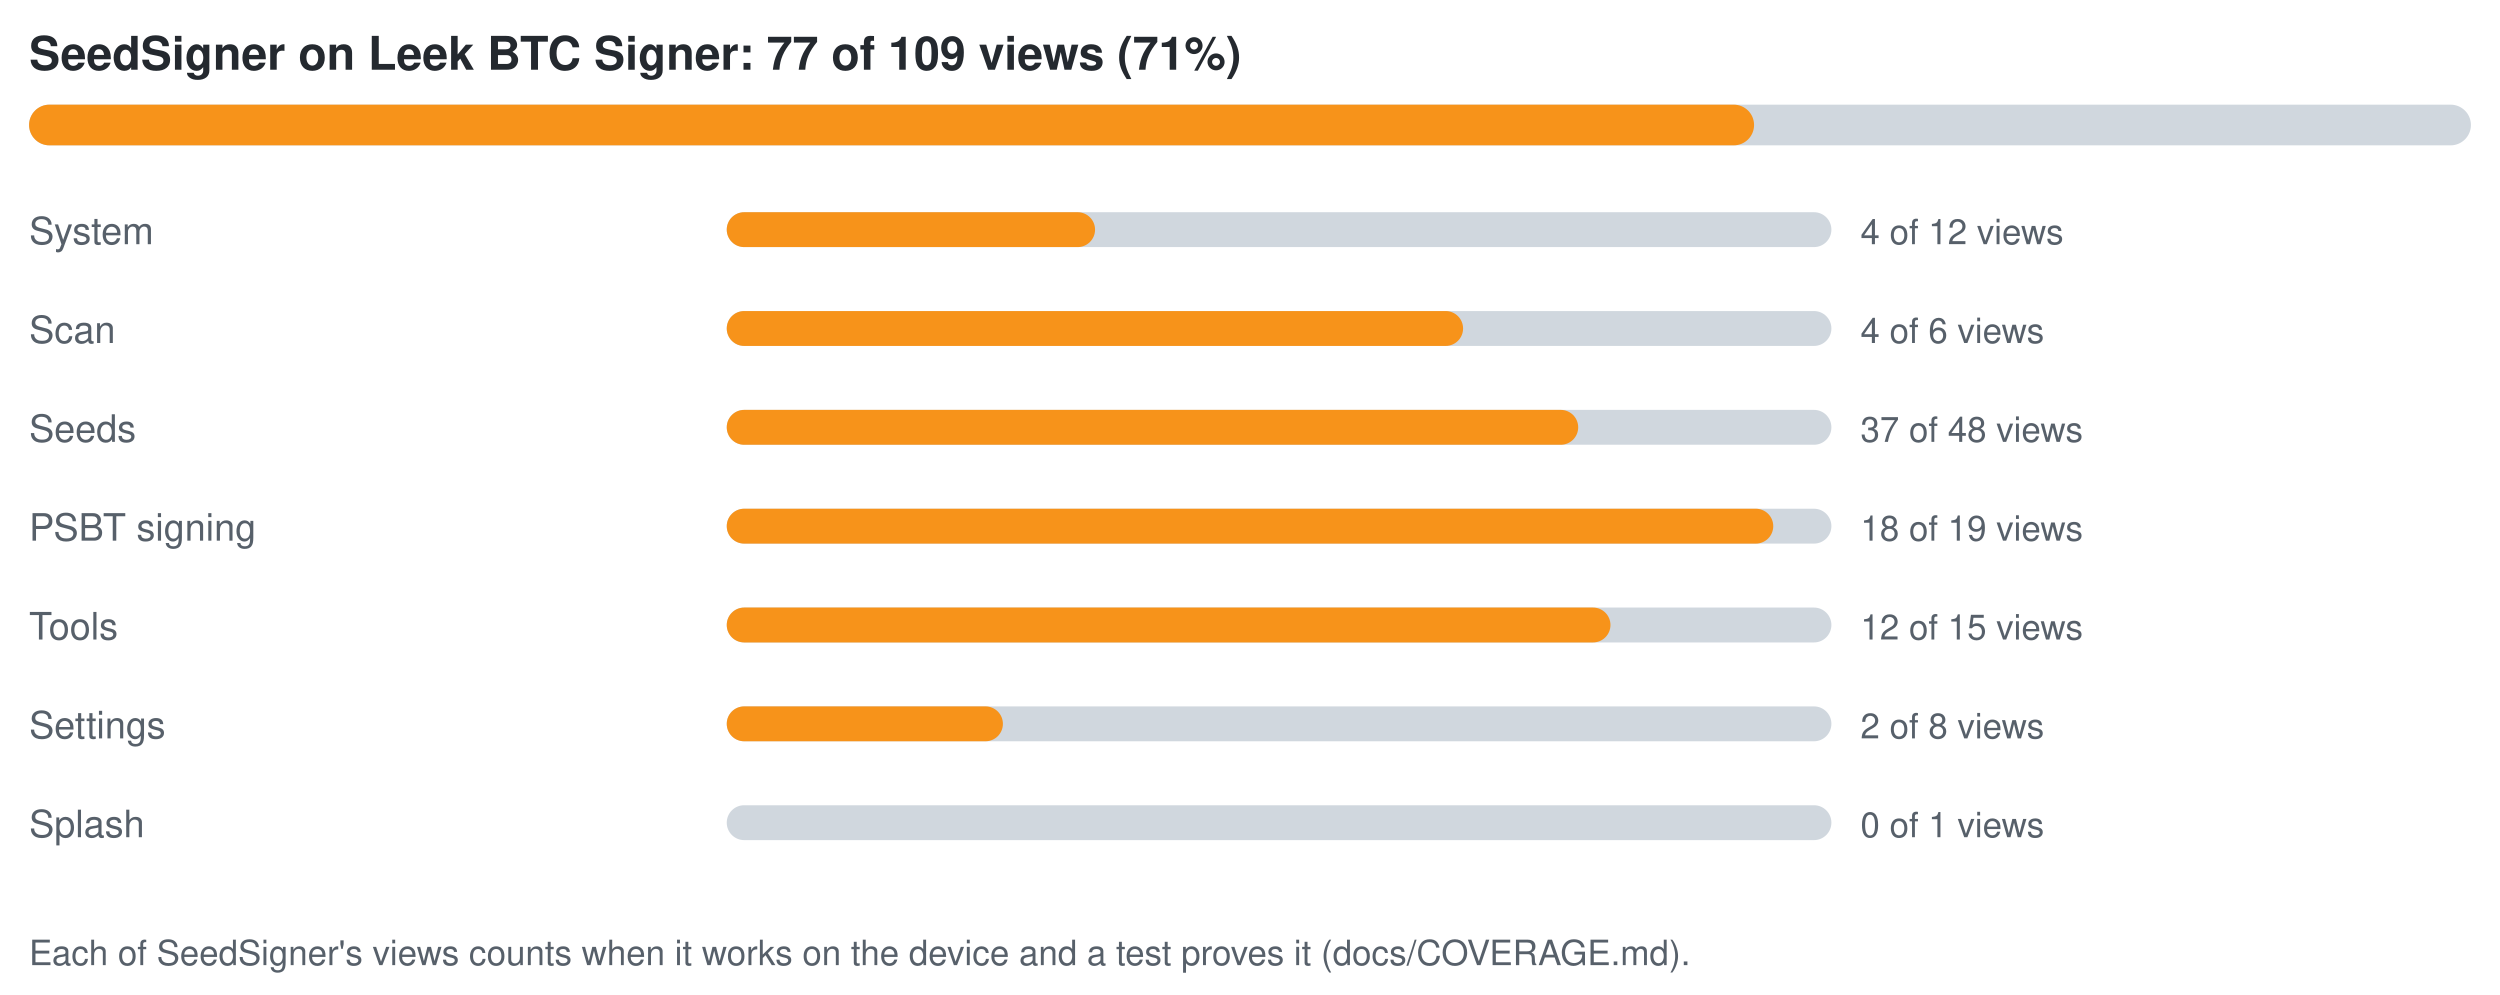
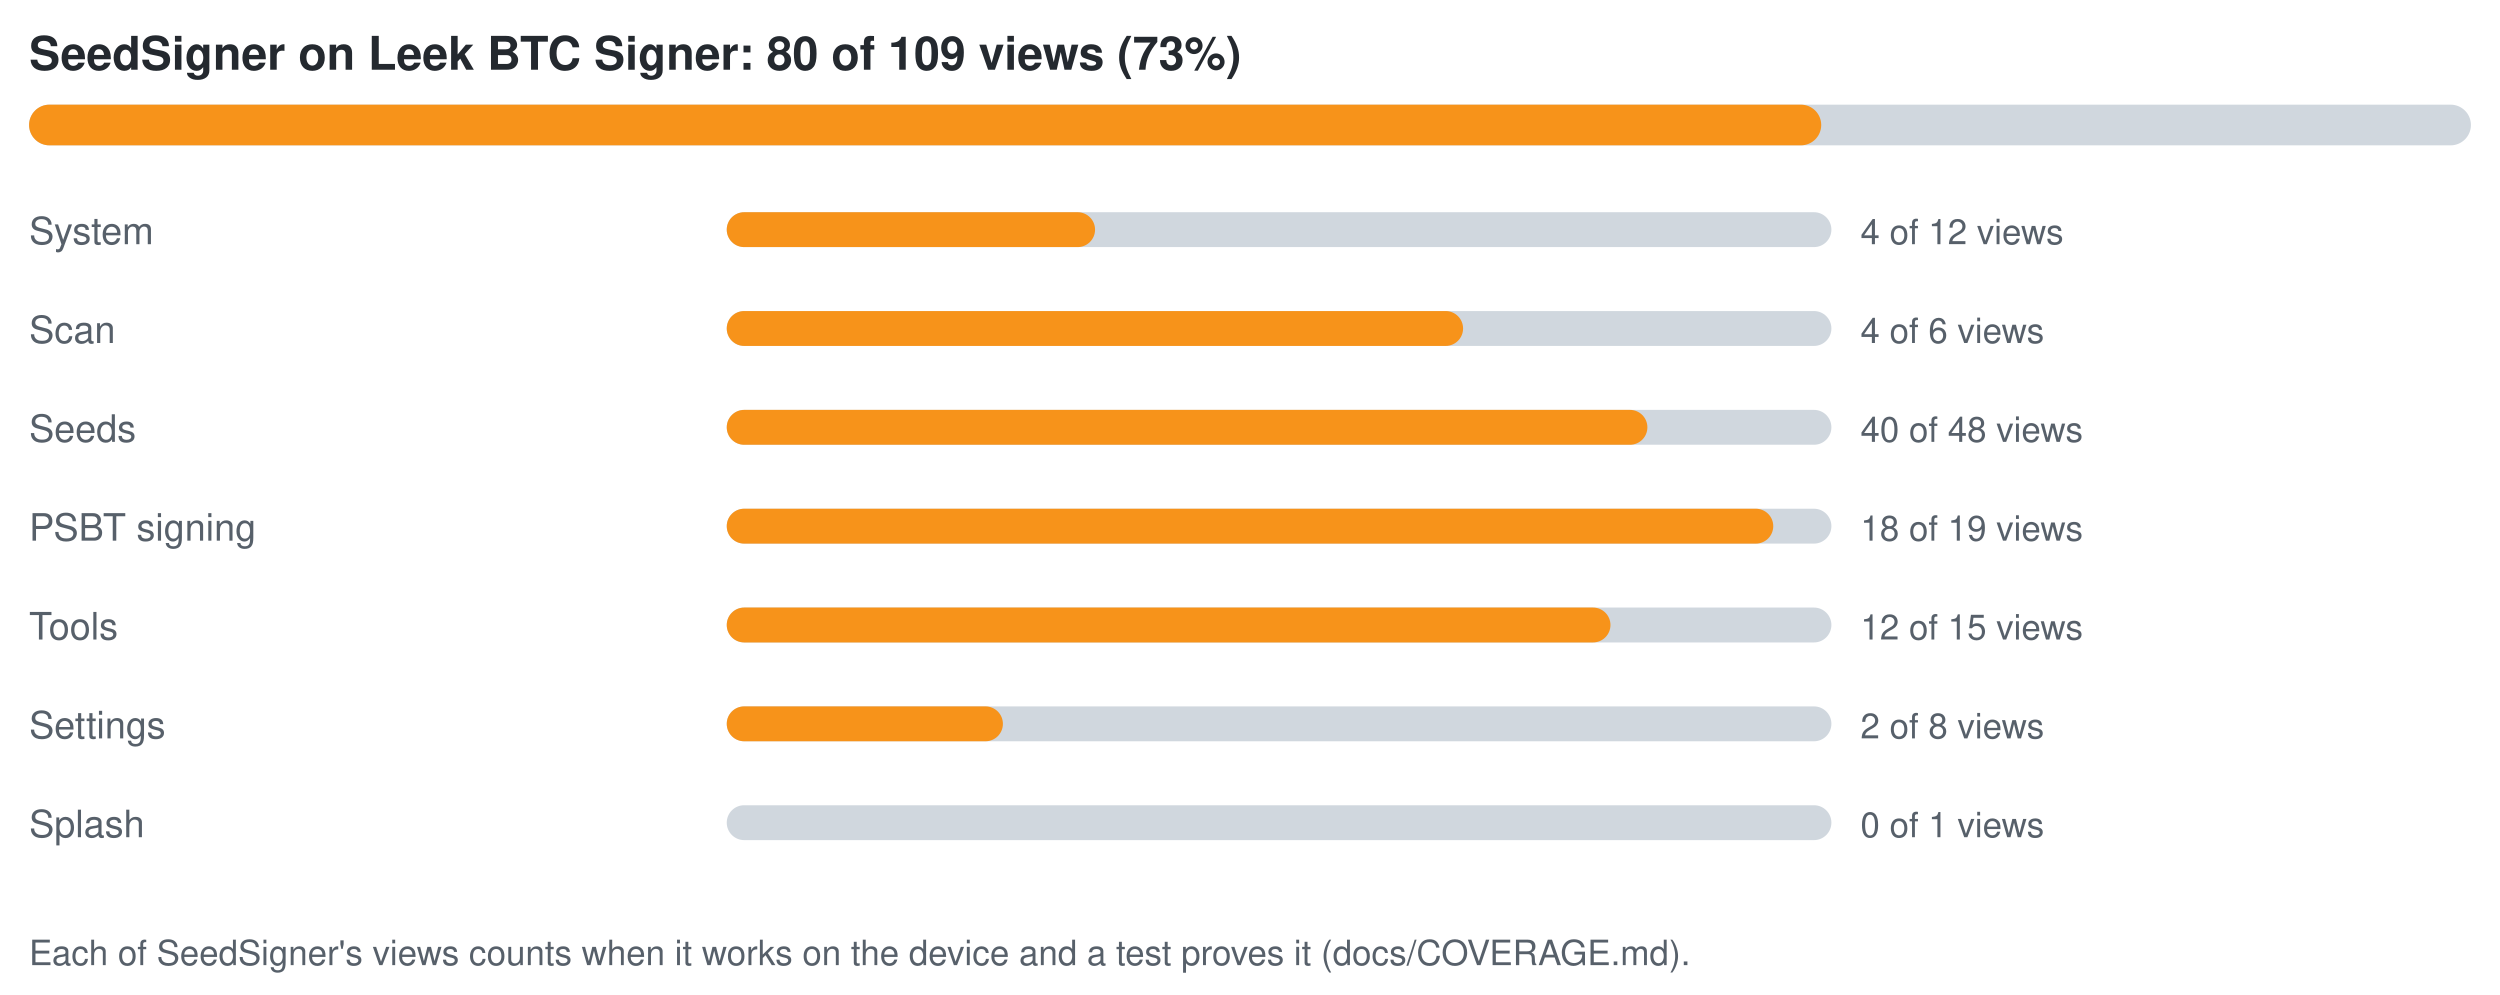
<svg xmlns="http://www.w3.org/2000/svg" width="860" height="342" viewBox="0 0 860 342" font-family="-apple-system,Segoe UI,Helvetica,Arial,sans-serif">
  <style>.t{fill:#57606a;font-size:13px}.h{fill:#24292f;font-size:16px;font-weight:600}.n{fill:#57606a;font-size:12px}.track{fill:#d0d7de}.done{fill:#f7931a}@media (prefers-color-scheme:dark){.t,.n{fill:#9198a1}.h{fill:#e6edf3}.track{fill:#30363d}}</style>
-   <text class="h" x="10" y="24">SeedSigner on Leek BTC Signer: 77 of 109 views (71%)</text>
+   <text class="h" x="10" y="24">SeedSigner on Leek BTC Signer: 80 of 109 views (73%)</text>
  <rect class="track" x="10" y="36" width="840" height="14" rx="7" />
-   <rect class="done" x="10" y="36" width="593.4" height="14" rx="7" />
+   <rect class="done" x="10" y="36" width="616.5" height="14" rx="7" />
  <text class="t" x="10" y="84">System</text>
  <rect class="track" x="250" y="73" width="380" height="12" rx="6" />
  <rect class="done" x="250" y="73" width="126.7" height="12" rx="6" />
  <text class="n" x="640" y="84">4 of 12 views</text>
  <text class="t" x="10" y="118">Scan</text>
  <rect class="track" x="250" y="107" width="380" height="12" rx="6" />
  <rect class="done" x="250" y="107" width="253.3" height="12" rx="6" />
  <text class="n" x="640" y="118">4 of 6 views</text>
  <text class="t" x="10" y="152">Seeds</text>
  <rect class="track" x="250" y="141" width="380" height="12" rx="6" />
-   <rect class="done" x="250" y="141" width="292.9" height="12" rx="6" />
-   <text class="n" x="640" y="152">37 of 48 views</text>
+   <rect class="done" x="250" y="141" width="316.7" height="12" rx="6" />
+   <text class="n" x="640" y="152">40 of 48 views</text>
  <text class="t" x="10" y="186">PSBT signing</text>
  <rect class="track" x="250" y="175" width="380" height="12" rx="6" />
  <rect class="done" x="250" y="175" width="360.0" height="12" rx="6" />
  <text class="n" x="640" y="186">18 of 19 views</text>
  <text class="t" x="10" y="220">Tools</text>
  <rect class="track" x="250" y="209" width="380" height="12" rx="6" />
  <rect class="done" x="250" y="209" width="304.0" height="12" rx="6" />
  <text class="n" x="640" y="220">12 of 15 views</text>
  <text class="t" x="10" y="254">Settings</text>
  <rect class="track" x="250" y="243" width="380" height="12" rx="6" />
  <rect class="done" x="250" y="243" width="95.0" height="12" rx="6" />
  <text class="n" x="640" y="254">2 of 8 views</text>
  <text class="t" x="10" y="288">Splash</text>
  <rect class="track" x="250" y="277" width="380" height="12" rx="6" />
  <text class="n" x="640" y="288">0 of 1 views</text>
  <text class="n" x="10" y="332">Each of SeedSigner's views counts when it works on the device and a test proves it (docs/COVERAGE.md).</text>
</svg>
